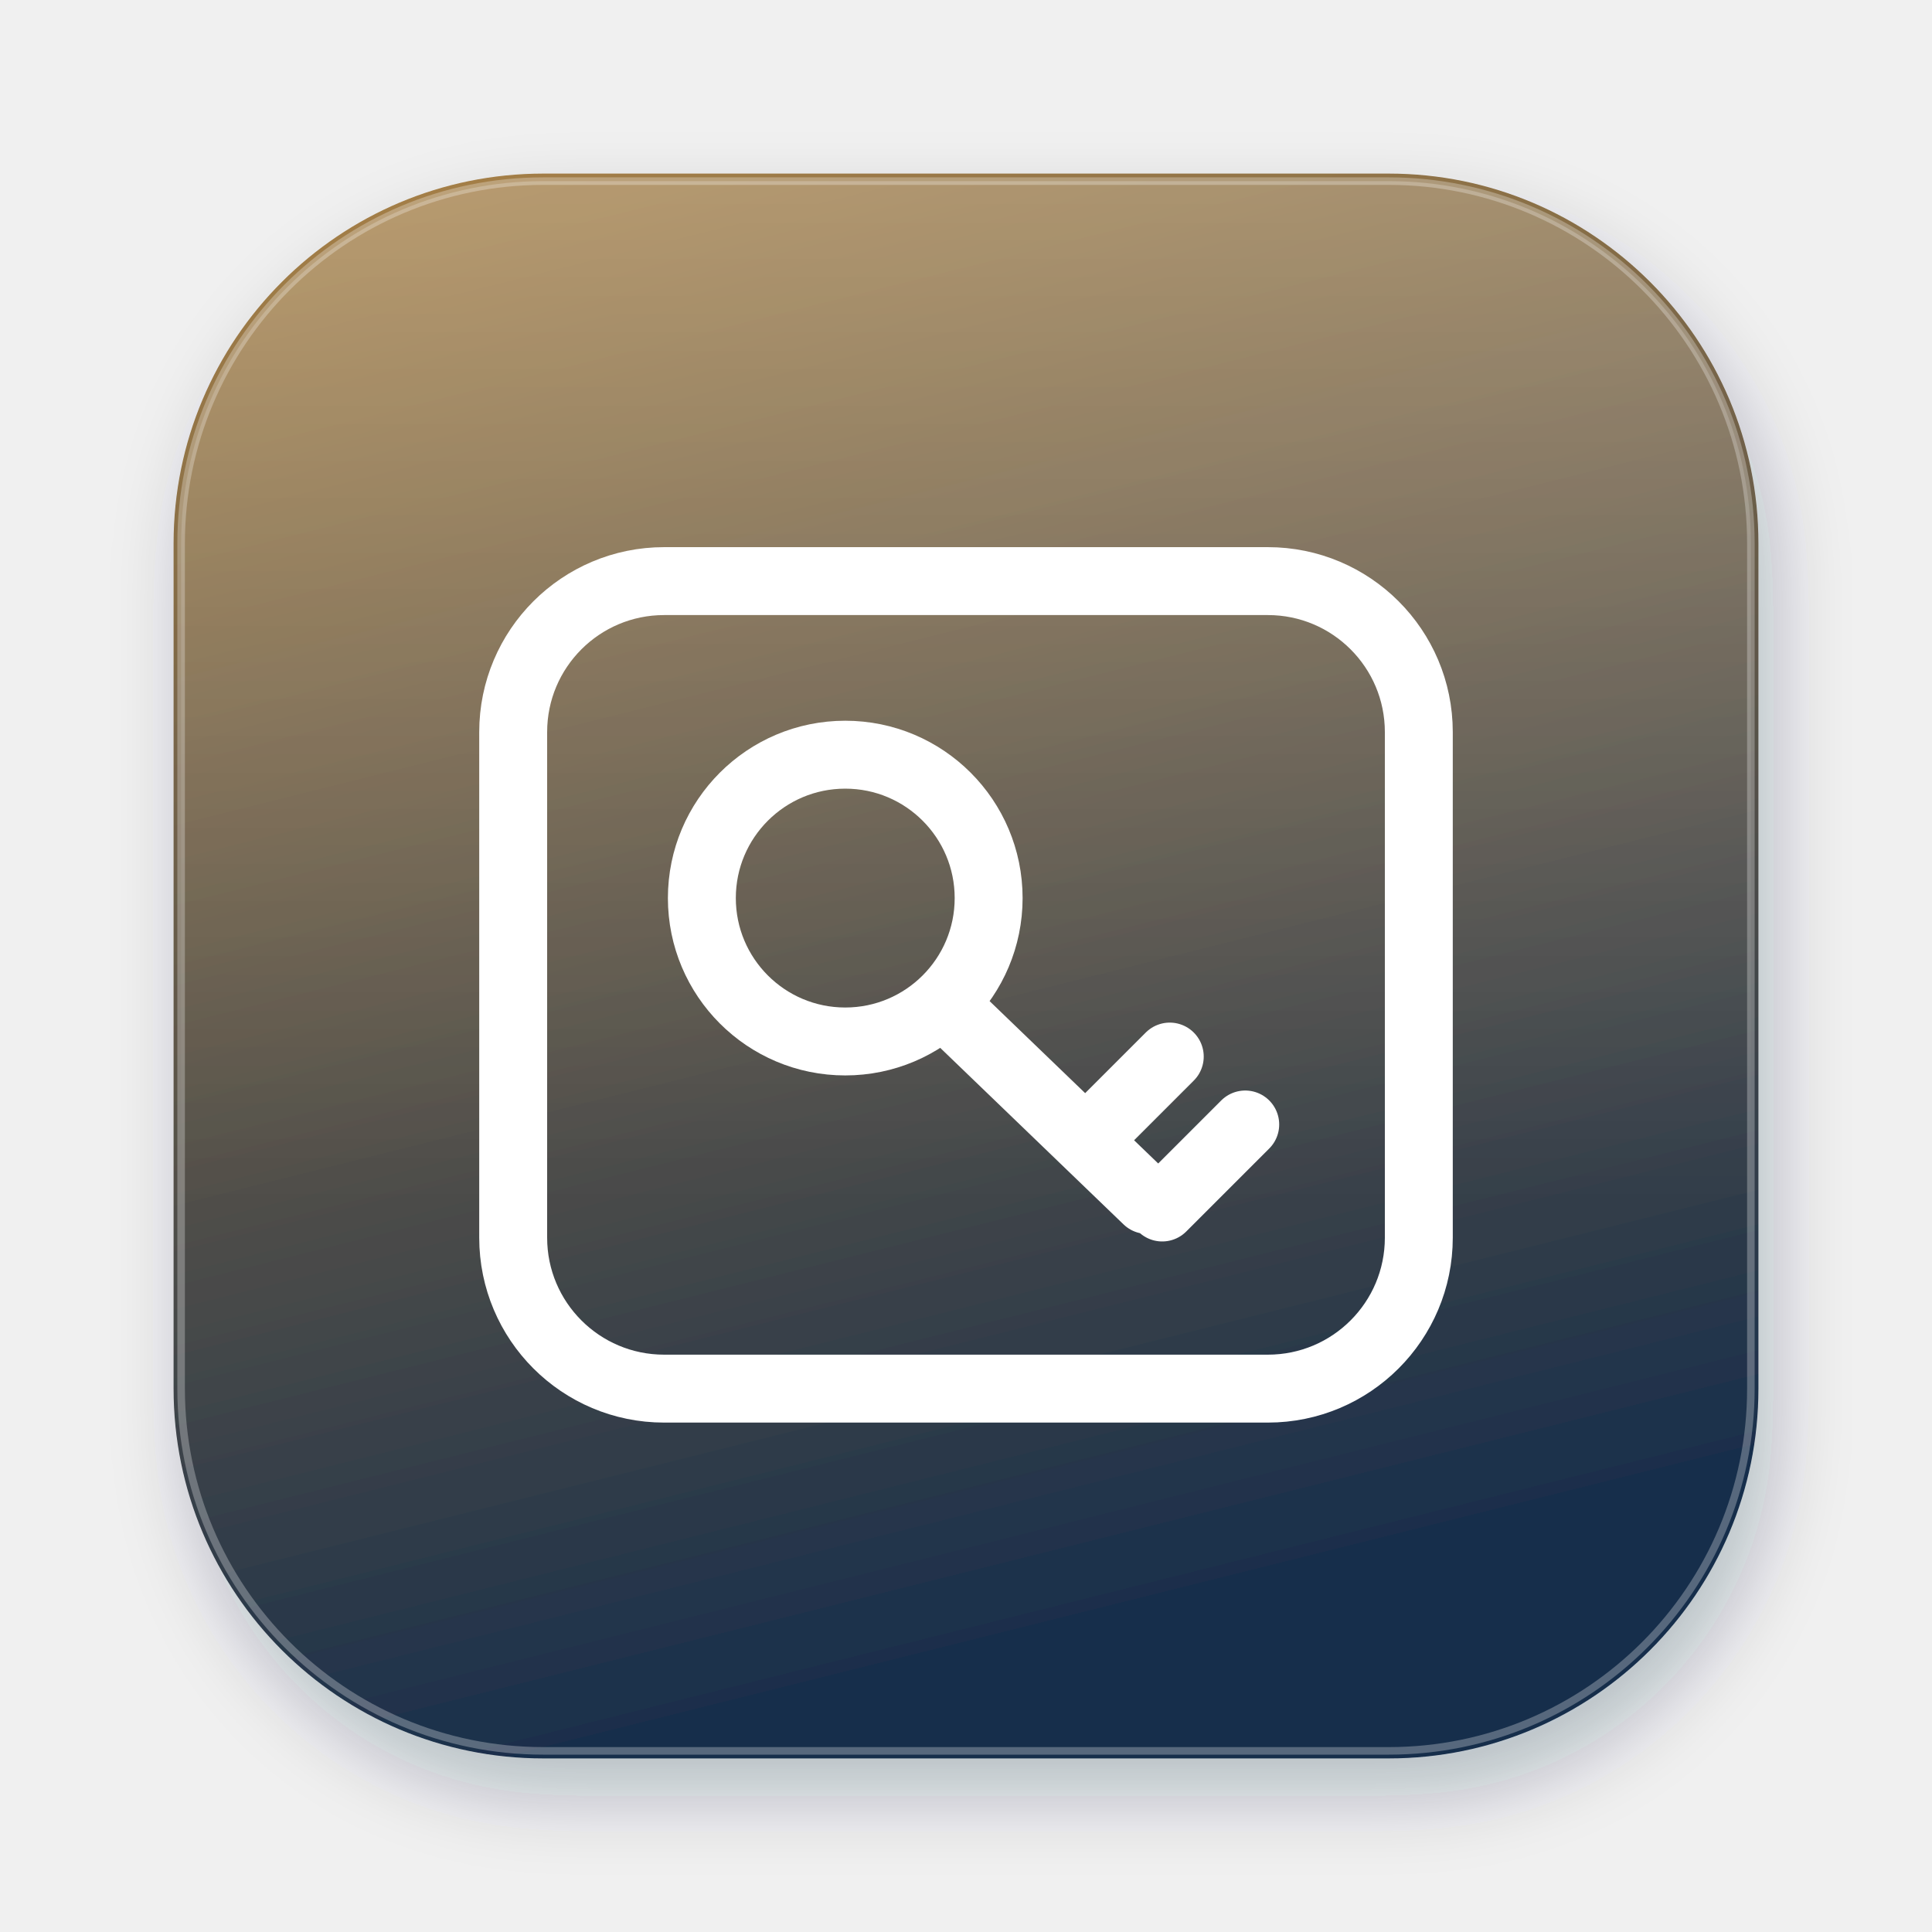
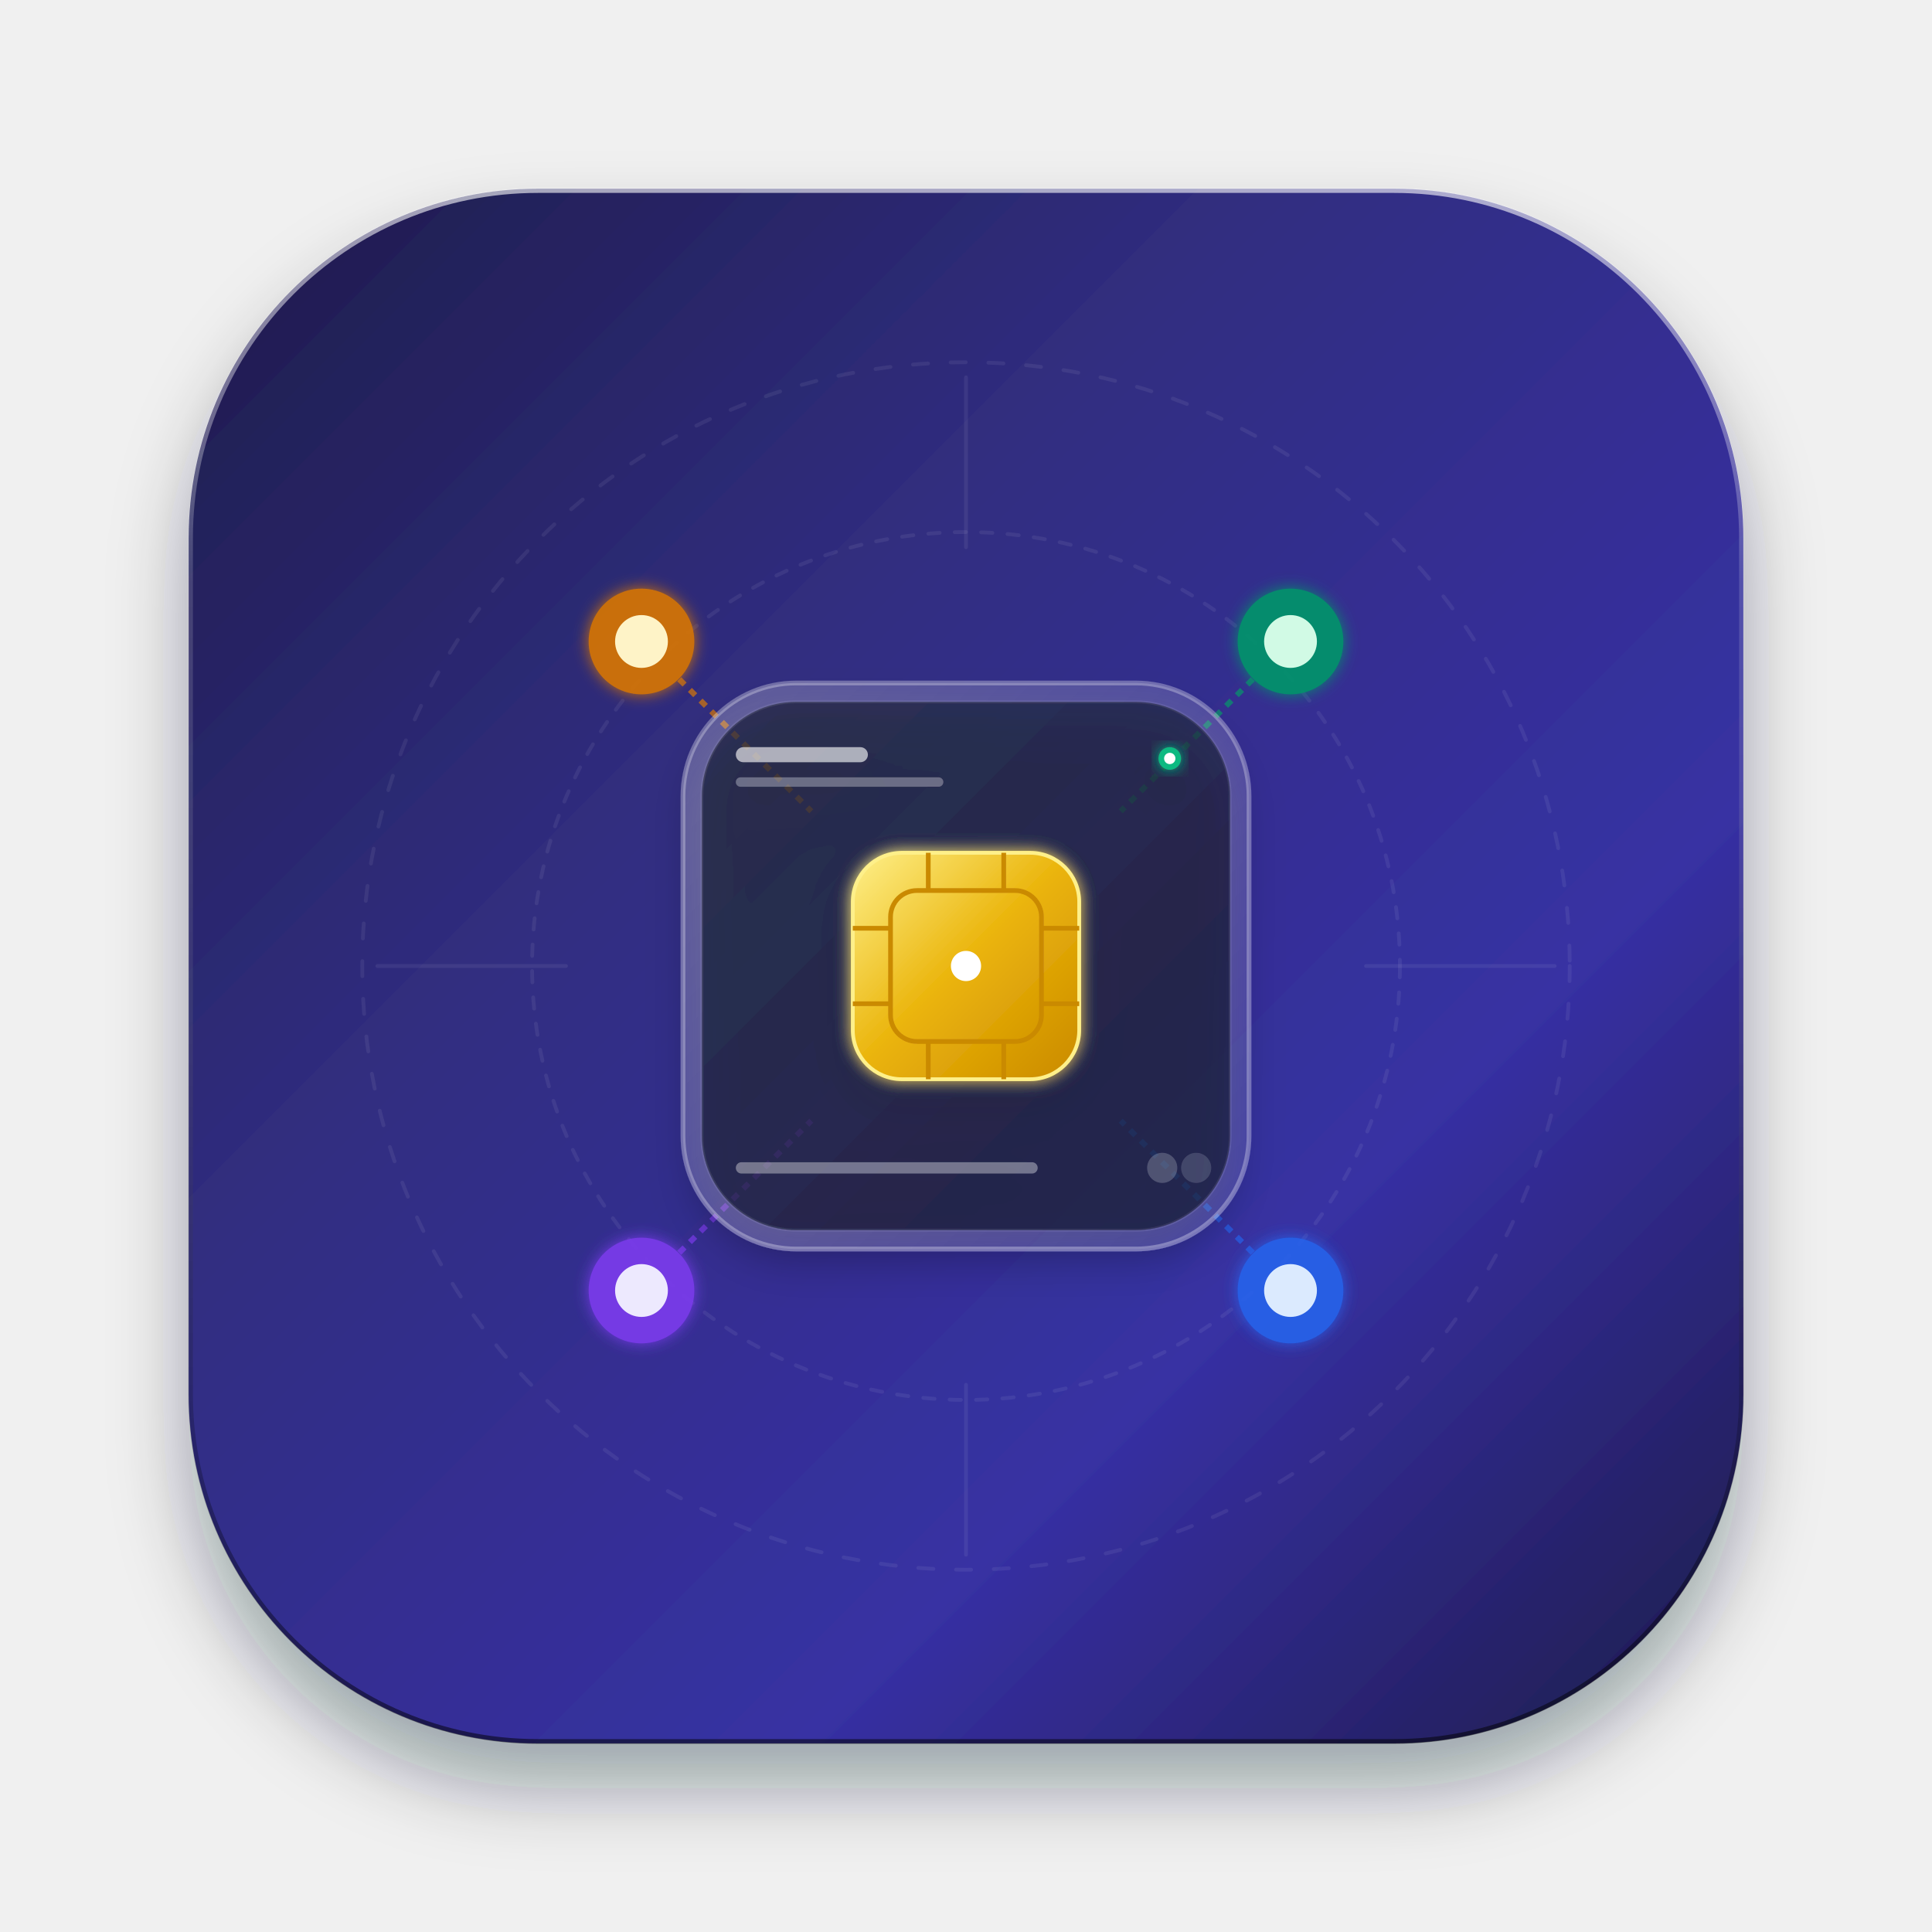
- <svg xmlns="http://www.w3.org/2000/svg" viewBox="0 0 256 256">
+ <svg xmlns="http://www.w3.org/2000/svg" viewBox="0 0 1024 1024" width="1024" height="1024">
  <defs>
-     <linearGradient id="tile" x2=".25" y2="1">
-       <stop stop-color="#aa8246" />
-       <stop offset="1" stop-color="#182e4b" />
+     <linearGradient id="accChassis" x1="0%" y1="0%" x2="100%" y2="100%">
+       <stop offset="0%" stop-color="#1e1b4b" />
+       <stop offset="35%" stop-color="#312e81" />
+       <stop offset="70%" stop-color="#3730a3" />
+       <stop offset="100%" stop-color="#1e1b4b" />
    </linearGradient>
-     <linearGradient id="shine" x2="0" y2="1">
-       <stop stop-color="white" stop-opacity=".22" />
-       <stop offset=".65" stop-color="white" stop-opacity="0" />
+     <linearGradient id="accRim" x1="0%" y1="0%" x2="0%" y2="100%">
+       <stop offset="0%" stop-color="#ffffff" stop-opacity="0.6" />
+       <stop offset="25%" stop-color="#ffffff" stop-opacity="0.15" />
+       <stop offset="80%" stop-color="#000000" stop-opacity="0.2" />
+       <stop offset="100%" stop-color="#000000" stop-opacity="0.5" />
    </linearGradient>
-     <filter id="shadow" x="-.2" y="-.2" width="1.4" height="1.5">
-       <feDropShadow dy="5" stdDeviation="5" flood-color="#17263b" flood-opacity=".24" />
+     <linearGradient id="accBadge" x1="0%" y1="0%" x2="100%" y2="100%">
+       <stop offset="0%" stop-color="#ffffff" stop-opacity="0.22" />
+       <stop offset="100%" stop-color="#ffffff" stop-opacity="0.06" />
+     </linearGradient>
+     <linearGradient id="chipGold" x1="0%" y1="0%" x2="100%" y2="100%">
+       <stop offset="0%" stop-color="#fef08a" />
+       <stop offset="50%" stop-color="#eab308" />
+       <stop offset="100%" stop-color="#ca8a04" />
+     </linearGradient>
+     <filter id="macAppDropShadow" x="-20%" y="-20%" width="140%" height="145%">
+       <feDropShadow dx="0" dy="24" stdDeviation="20" flood-color="#0f172a" flood-opacity="0.35" />
+     </filter>
+     <filter id="badgeShadow" x="-20%" y="-20%" width="140%" height="140%">
+       <feDropShadow dx="0" dy="12" stdDeviation="10" flood-color="#000000" flood-opacity="0.45" />
+     </filter>
+     <filter id="neonGlow" x="-30%" y="-30%" width="160%" height="160%">
+       <feGaussianBlur in="SourceGraphic" stdDeviation="4" result="blur" />
+       <feMerge>
+         <feMergeNode in="blur" />
+         <feMergeNode in="SourceGraphic" />
+       </feMerge>
    </filter>
  </defs>
-   <rect x="23" y="23" width="210" height="210" rx="49" fill="url(#tile)" filter="url(#shadow)" />
-   <rect x="24" y="24" width="208" height="208" rx="48" fill="url(#shine)" stroke="white" stroke-opacity=".28" />
-   <g fill="none" stroke="#fff" stroke-width="9" stroke-linejoin="round" stroke-linecap="round">
-     <rect x="68" y="77" width="120" height="107" rx="20" />
-     <circle cx="112" cy="119" r="19" />
-     <path d="m125 133 27 26M144 151l11-11M154 160l11-11" />
+   <rect x="100" y="100" width="824" height="824" rx="185" fill="url(#accChassis)" filter="url(#macAppDropShadow)" />
+   <rect x="101" y="101" width="822" height="822" rx="184" fill="none" stroke="url(#accRim)" stroke-width="2.5" />
+   <g stroke="rgba(255,255,255,0.07)" stroke-width="2" stroke-linecap="round" fill="none">
+     <circle cx="512" cy="512" r="320" stroke-dasharray="8 12" />
+     <circle cx="512" cy="512" r="230" stroke-dasharray="6 8" />
+     <line x1="200" y1="512" x2="300" y2="512" />
+     <line x1="724" y1="512" x2="824" y2="512" />
+     <line x1="512" y1="200" x2="512" y2="290" />
+     <line x1="512" y1="734" x2="512" y2="824" />
+   </g>
+   <g>
+     <circle cx="340" cy="340" r="28" fill="#d97706" opacity="0.9" filter="url(#neonGlow)" />
+     <circle cx="340" cy="340" r="14" fill="#fef3c7" />
+     <line x1="360" y1="360" x2="430" y2="430" stroke="#d97706" stroke-width="3" stroke-dasharray="4 4" opacity="0.7" />
+     <circle cx="684" cy="340" r="28" fill="#059669" opacity="0.9" filter="url(#neonGlow)" />
+     <circle cx="684" cy="340" r="14" fill="#d1fae5" />
+     <line x1="664" y1="360" x2="594" y2="430" stroke="#059669" stroke-width="3" stroke-dasharray="4 4" opacity="0.7" />
+     <circle cx="684" cy="684" r="28" fill="#2563eb" opacity="0.9" filter="url(#neonGlow)" />
+     <circle cx="684" cy="684" r="14" fill="#dbeafe" />
+     <line x1="664" y1="664" x2="594" y2="594" stroke="#2563eb" stroke-width="3" stroke-dasharray="4 4" opacity="0.7" />
+     <circle cx="340" cy="684" r="28" fill="#7c3aed" opacity="0.9" filter="url(#neonGlow)" />
+     <circle cx="340" cy="684" r="14" fill="#ede9fe" />
+     <line x1="360" y1="664" x2="430" y2="594" stroke="#7c3aed" stroke-width="3" stroke-dasharray="4 4" opacity="0.7" />
+   </g>
+   <g filter="url(#badgeShadow)">
+     <rect x="362" y="362" width="300" height="300" rx="60" fill="url(#accBadge)" stroke="rgba(255,255,255,0.3)" stroke-width="2.5" />
+     <rect x="372" y="372" width="280" height="280" rx="50" fill="rgba(15,23,42,0.6)" stroke="rgba(255,255,255,0.08)" stroke-width="1.5" />
+     <rect x="452" y="452" width="120" height="120" rx="26" fill="url(#chipGold)" stroke="#fef08a" stroke-width="2" filter="url(#neonGlow)" />
+     <rect x="472" y="472" width="80" height="80" rx="14" fill="none" stroke="#ca8a04" stroke-width="2.5" />
+     <line x1="452" y1="492" x2="472" y2="492" stroke="#ca8a04" stroke-width="2.5" />
+     <line x1="452" y1="532" x2="472" y2="532" stroke="#ca8a04" stroke-width="2.5" />
+     <line x1="552" y1="492" x2="572" y2="492" stroke="#ca8a04" stroke-width="2.5" />
+     <line x1="552" y1="532" x2="572" y2="532" stroke="#ca8a04" stroke-width="2.5" />
+     <line x1="492" y1="452" x2="492" y2="472" stroke="#ca8a04" stroke-width="2.5" />
+     <line x1="532" y1="452" x2="532" y2="472" stroke="#ca8a04" stroke-width="2.5" />
+     <line x1="492" y1="552" x2="492" y2="572" stroke="#ca8a04" stroke-width="2.5" />
+     <line x1="532" y1="552" x2="532" y2="572" stroke="#ca8a04" stroke-width="2.5" />
+     <circle cx="512" cy="512" r="8" fill="#ffffff" />
+     <rect x="390" y="396" width="70" height="8" rx="4" fill="rgba(255,255,255,0.6)" />
+     <rect x="390" y="412" width="110" height="5" rx="2.5" fill="rgba(255,255,255,0.3)" />
+     <circle cx="620" cy="402" r="6" fill="#10b981" filter="url(#neonGlow)" />
+     <circle cx="620" cy="402" r="3" fill="#ffffff" />
+     <rect x="390" y="616" width="160" height="6" rx="3" fill="rgba(255,255,255,0.35)" />
+     <circle cx="616" cy="619" r="8" fill="rgba(255,255,255,0.2)" />
+     <circle cx="634" cy="619" r="8" fill="rgba(255,255,255,0.15)" />
  </g>
</svg>
